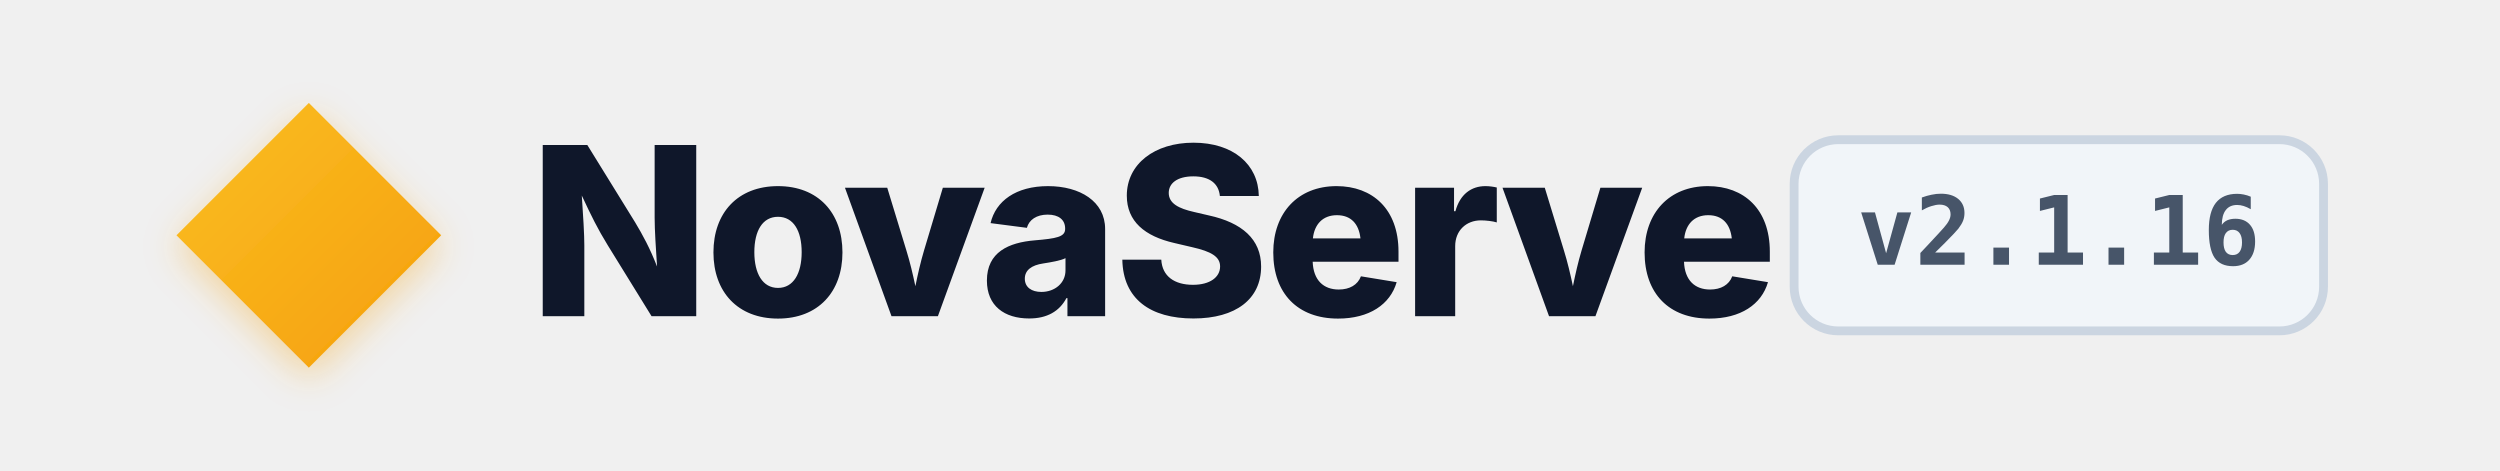
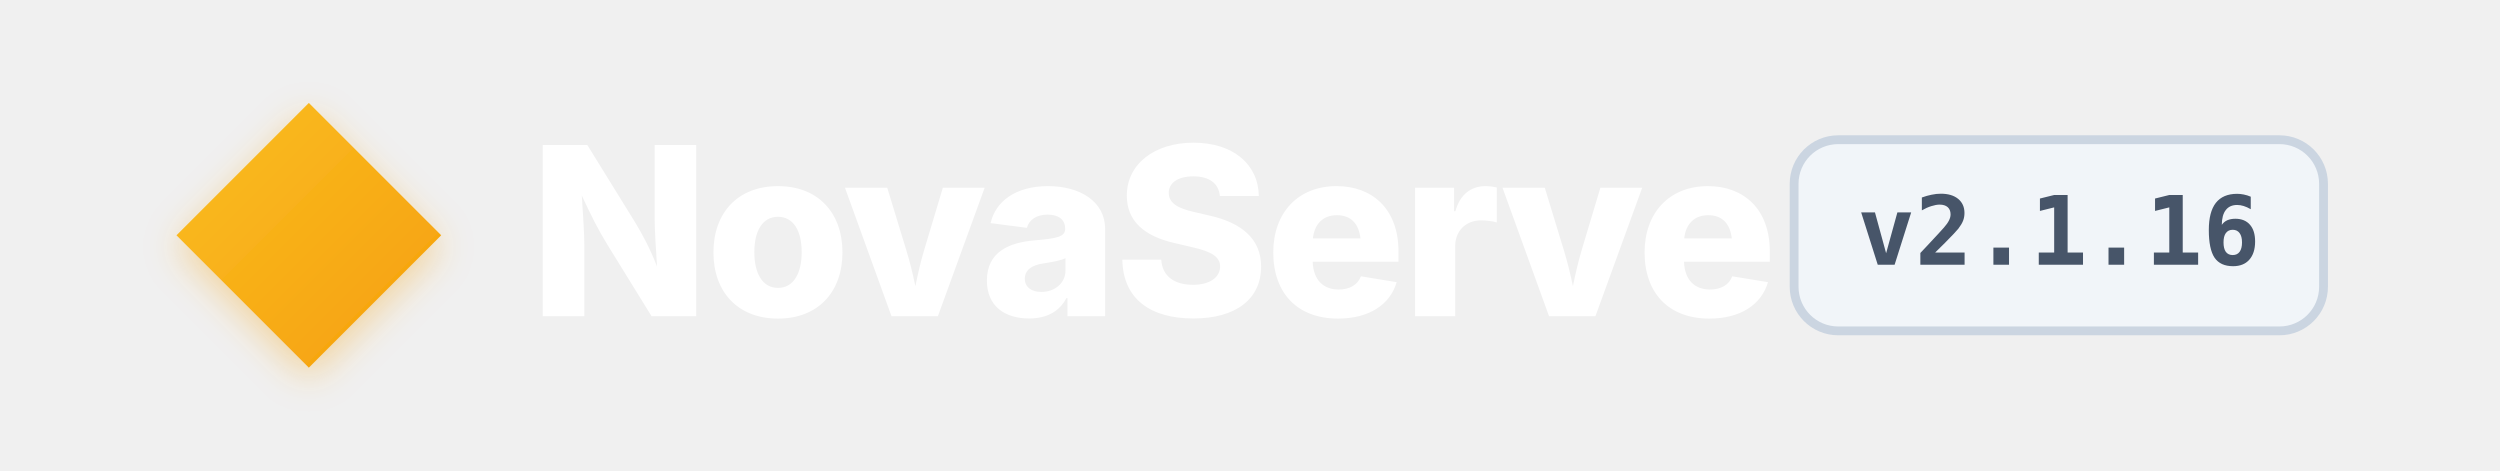
<svg xmlns="http://www.w3.org/2000/svg" viewBox="0 0 340 64" width="100%" height="100%">
  <defs>
    <linearGradient id="nova-diamond-grad" x1="0%" y1="0%" x2="100%" y2="100%">
      <stop offset="0%" stop-color="#fbbf24" />
      <stop offset="100%" stop-color="#f59e0b" />
    </linearGradient>
    <filter id="glow" x="-20%" y="-20%" width="140%" height="140%">
      <feDropShadow dx="0" dy="1.5" stdDeviation="2.5" flood-color="#f59e0b" flood-opacity="0.35" />
    </filter>
  </defs>
  <style>
-     .brand-text { fill: #0f172a; font-family: -apple-system, BlinkMacSystemFont, 'Geist', 'Inter', 'Segoe UI', Roboto, sans-serif; font-weight: 800; font-size: 32px; letter-spacing: -0.6px; }
+     .brand-text { fill: #ffffff; font-family: -apple-system, BlinkMacSystemFont, 'Geist', 'Inter', 'Segoe UI', Roboto, sans-serif; font-weight: 800; font-size: 32px; letter-spacing: -0.6px; }
    .badge-bg { fill: #f1f5f9; stroke: #cbd5e1; }
    .badge-text { fill: #475569; font-family: 'Geist Mono', ui-monospace, SFMono-Regular, Menlo, Monaco, Consolas, monospace; font-weight: 600; font-size: 13px; }
    @media (prefers-color-scheme: dark) {
      .brand-text { fill: #ffffff; }
      .badge-bg { fill: #1e293b; stroke: #334155; }
      .badge-text { fill: #94a3b8; }
    }
  </style>
  <polygon points="42,14 60,32 42,50 24,32" fill="url(#nova-diamond-grad)" filter="url(#glow)" />
  <text x="72" y="43" class="brand-text">NovaServe</text>
  <rect x="244" y="19" width="72" height="26" rx="6" class="badge-bg" stroke-width="1.2" />
  <text x="280" y="36" text-anchor="middle" class="badge-text">v2.1.16</text>
</svg>
